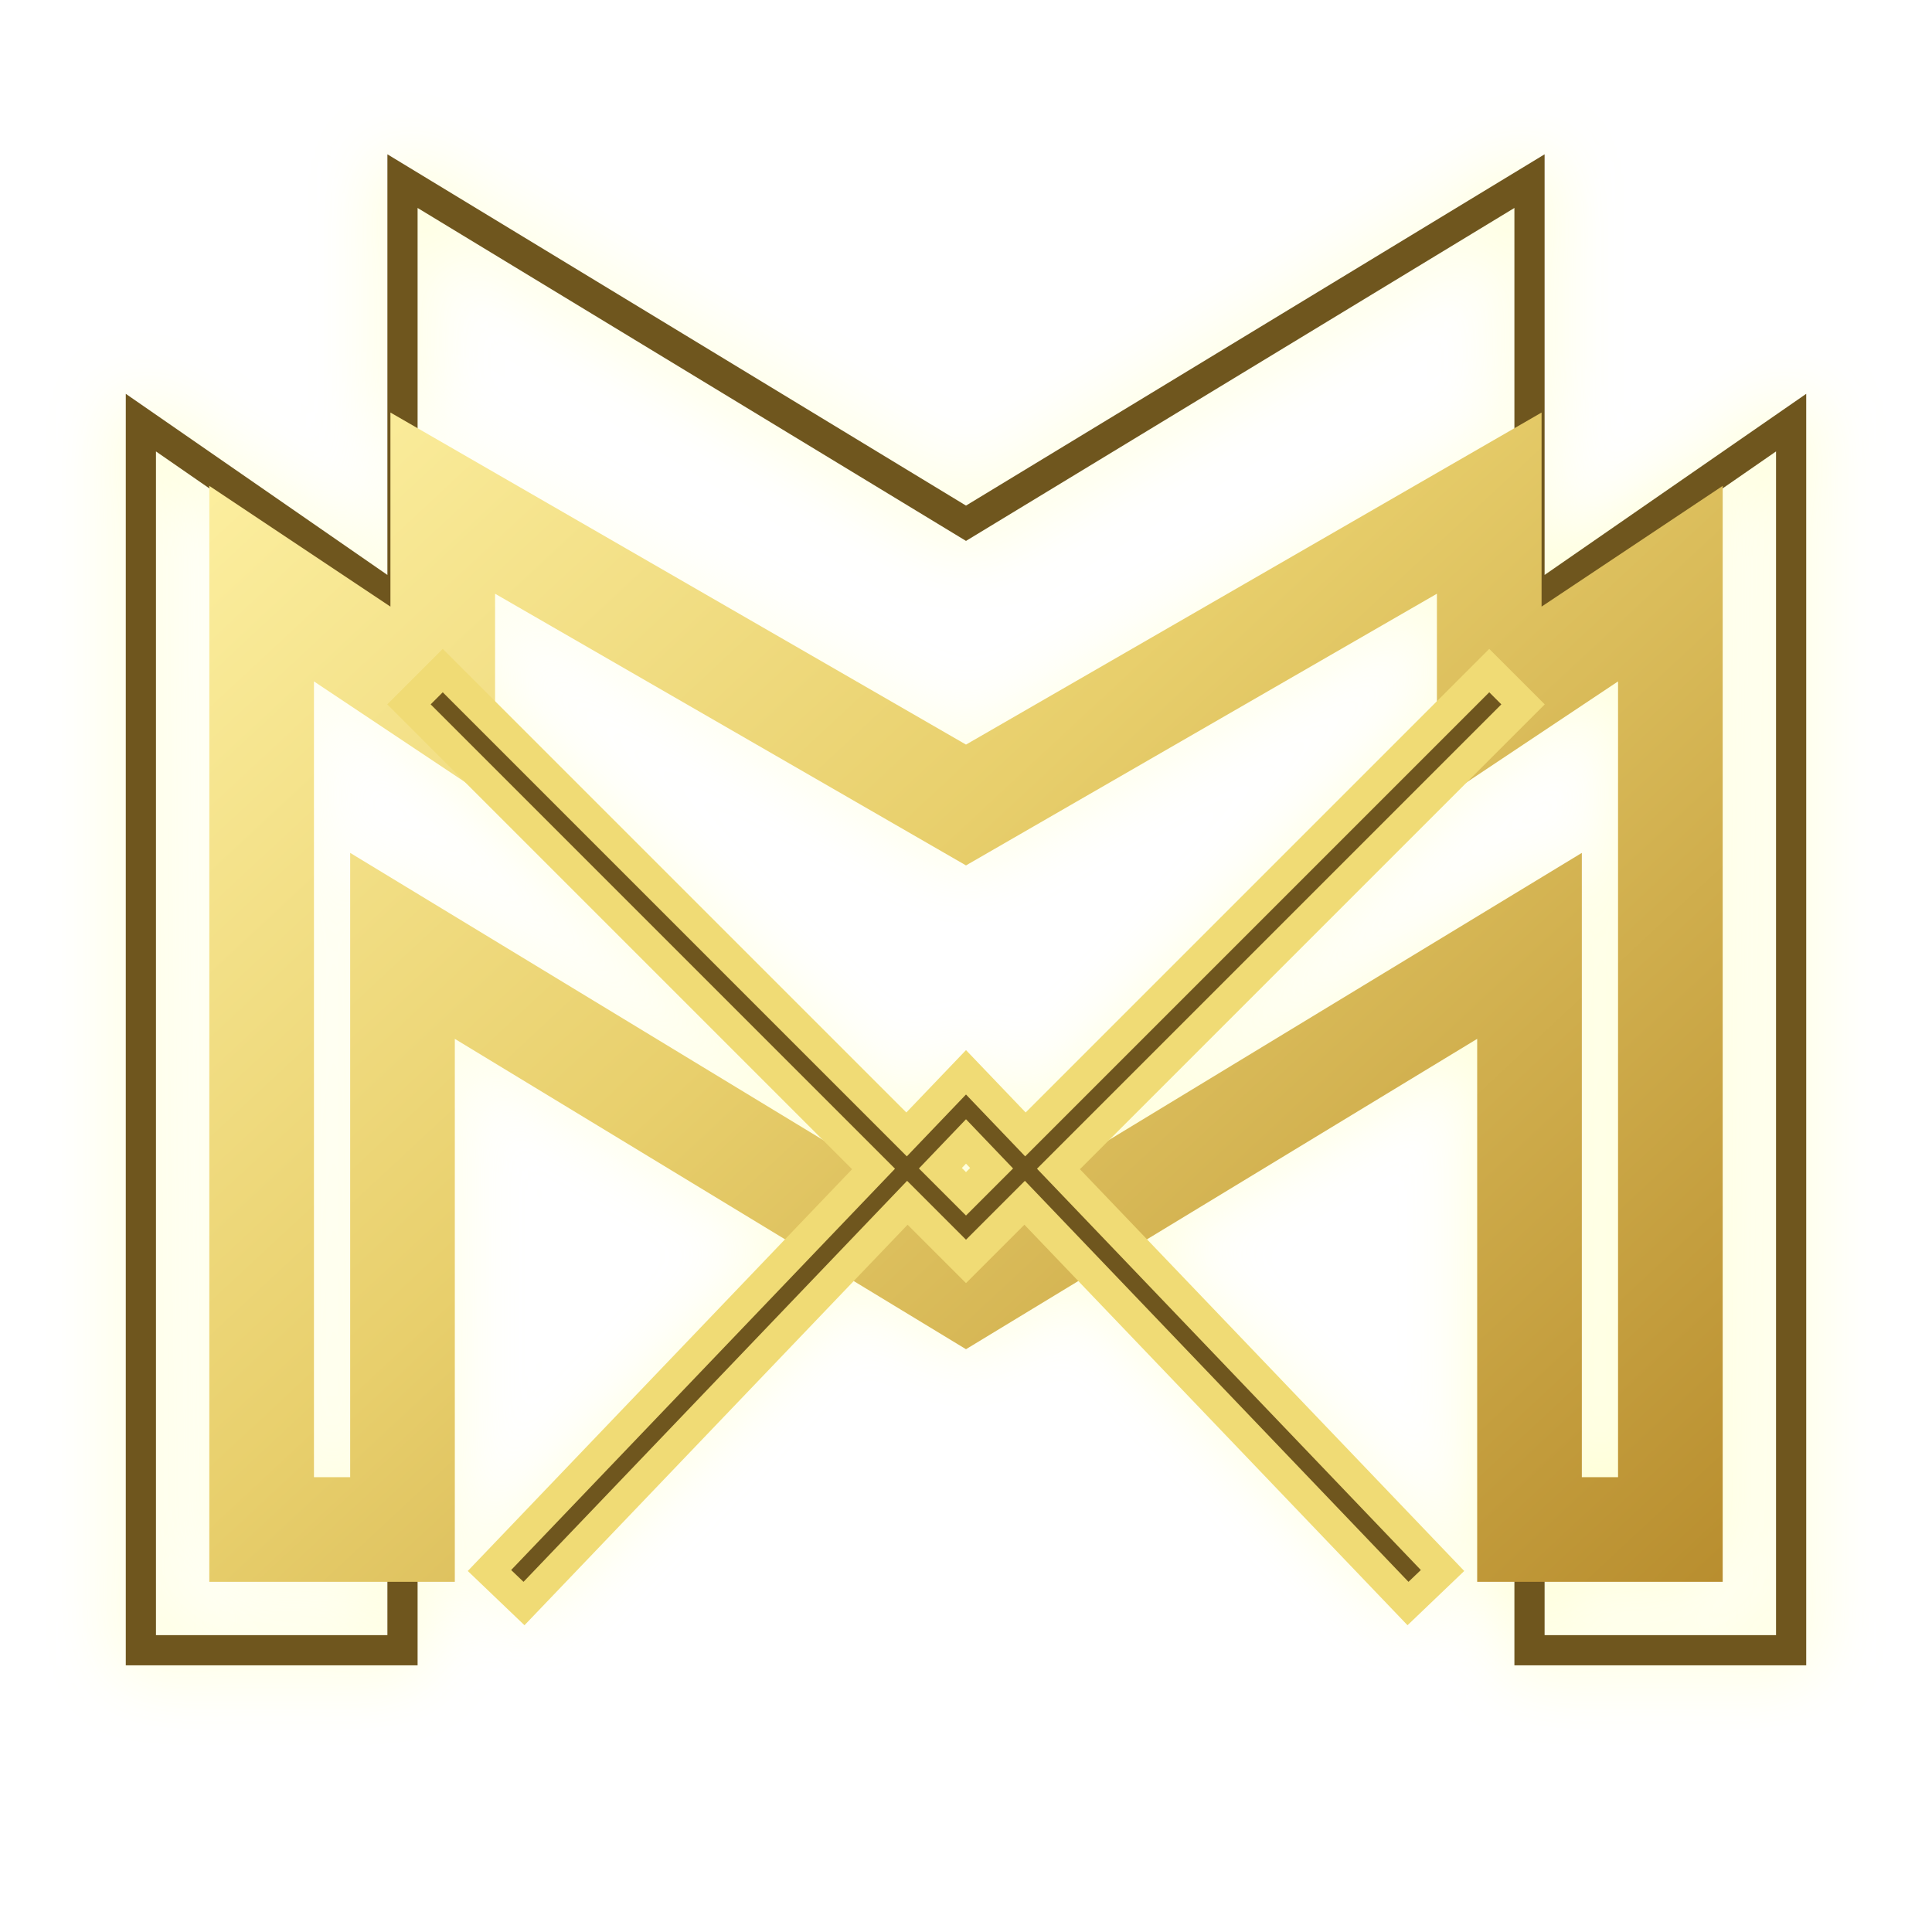
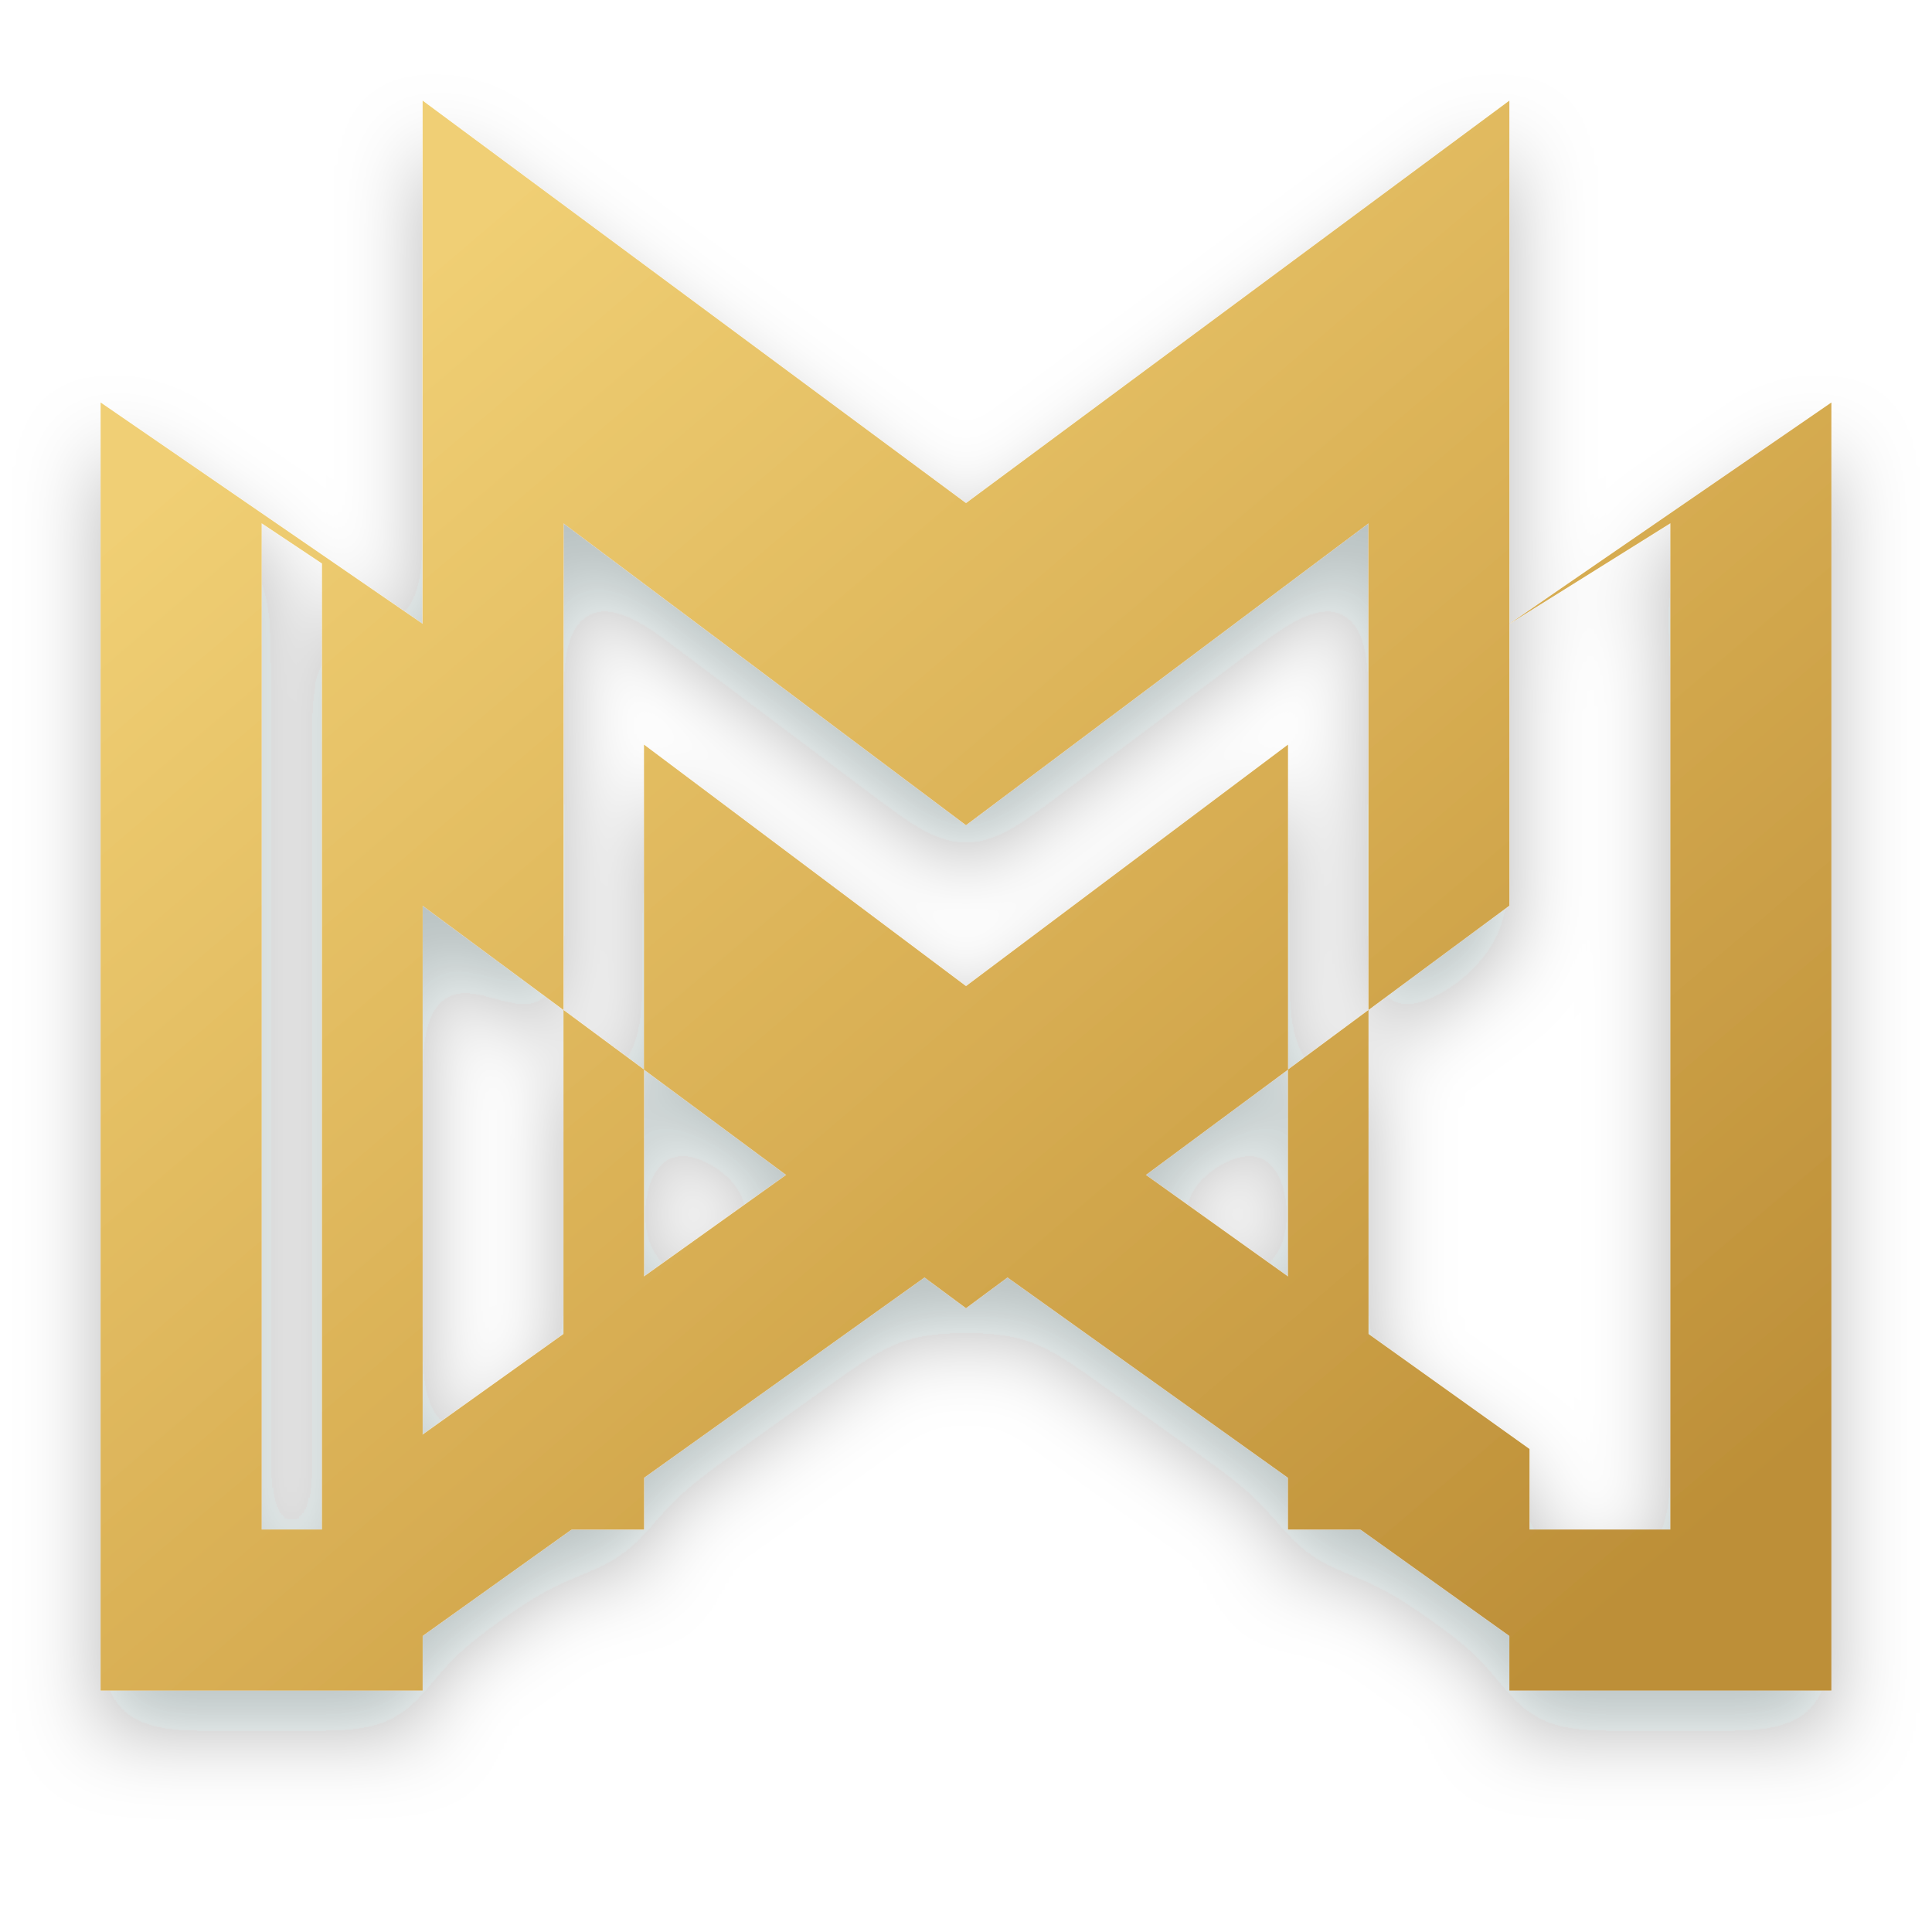
<svg xmlns="http://www.w3.org/2000/svg" width="96" height="96" viewBox="0 0 96 96" fill="none" role="img" aria-labelledby="title desc">
  <defs>
-     <linearGradient id="markGold" x1="15" y1="12" x2="82" y2="84" gradientUnits="userSpaceOnUse">
-       <stop offset="0" stop-color="#FFF3A6" />
-       <stop offset="0.44" stop-color="#E8CF6C" />
-       <stop offset="1" stop-color="#B78C2D" />
+     <linearGradient id="markGold" x1="20" y1="14" x2="78" y2="82" gradientUnits="userSpaceOnUse">
+       <stop offset="0" stop-color="#F0CF74" />
+       <stop offset="0.52" stop-color="#D8AE53" />
+       <stop offset="1" stop-color="#BD8F38" />
    </linearGradient>
-     <filter id="markGlow" x="-8" y="-8" width="112" height="112" filterUnits="userSpaceOnUse" color-interpolation-filters="sRGB">
-       <feGaussianBlur stdDeviation="1.8" result="blur" />
-       <feColorMatrix in="blur" type="matrix" values="1 0 0 0 0.92  0 1 0 0 0.74  0 0 1 0 0.25  0 0 0 0.34 0" result="glow" />
-       <feMerge>
-         <feMergeNode in="glow" />
-         <feMergeNode in="SourceGraphic" />
-       </feMerge>
+     <filter id="markShadow" x="-6" y="-4" width="108" height="108" filterUnits="userSpaceOnUse" color-interpolation-filters="sRGB">
+       <feDropShadow dx="0" dy="2" stdDeviation="2" flood-color="#001E16" flood-opacity="0.28" />
    </filter>
  </defs>
-   <g filter="url(#markGlow)">
-     <path d="M7 82V21L20 30V9L48 26L76 9V30L89 21V82H76V45L48 62L20 45V82H7Z" stroke="#6F561E" stroke-width="1.5" stroke-linejoin="miter" />
-     <path d="M13 76V29L22 35V25L48 40L74 25V35L83 29V76H76V47L48 64L20 47V76H13Z" stroke="url(#markGold)" stroke-width="5.2" stroke-linejoin="miter" stroke-linecap="square" />
-     <path d="M22 35L48 61L74 35M26 78L48 55L70 78" stroke="#F0DB75" stroke-width="3.9" stroke-linejoin="miter" stroke-linecap="square" />
-     <path d="M22 35L48 61L74 35M26 78L48 55L70 78" stroke="#6F561E" stroke-width="0.85" stroke-linejoin="miter" stroke-linecap="square" />
+   <g fill="url(#markGold)" filter="url(#markShadow)">
+     <path d="M5 84V20l16 11V5l27 20L75 5v26l16-11v64H75V45L48 65 21 45v39H5Zm8-8h3V28l-3-2v50Zm15 0h4V37l16 12 16-12v39h4V26l-20 15-20-15v50Zm47 0h8V26l-8 5v45Z" />
+     <path d="m20 72 28-20 28 20v10L48 62 20 82V72Z" />
  </g>
</svg>
